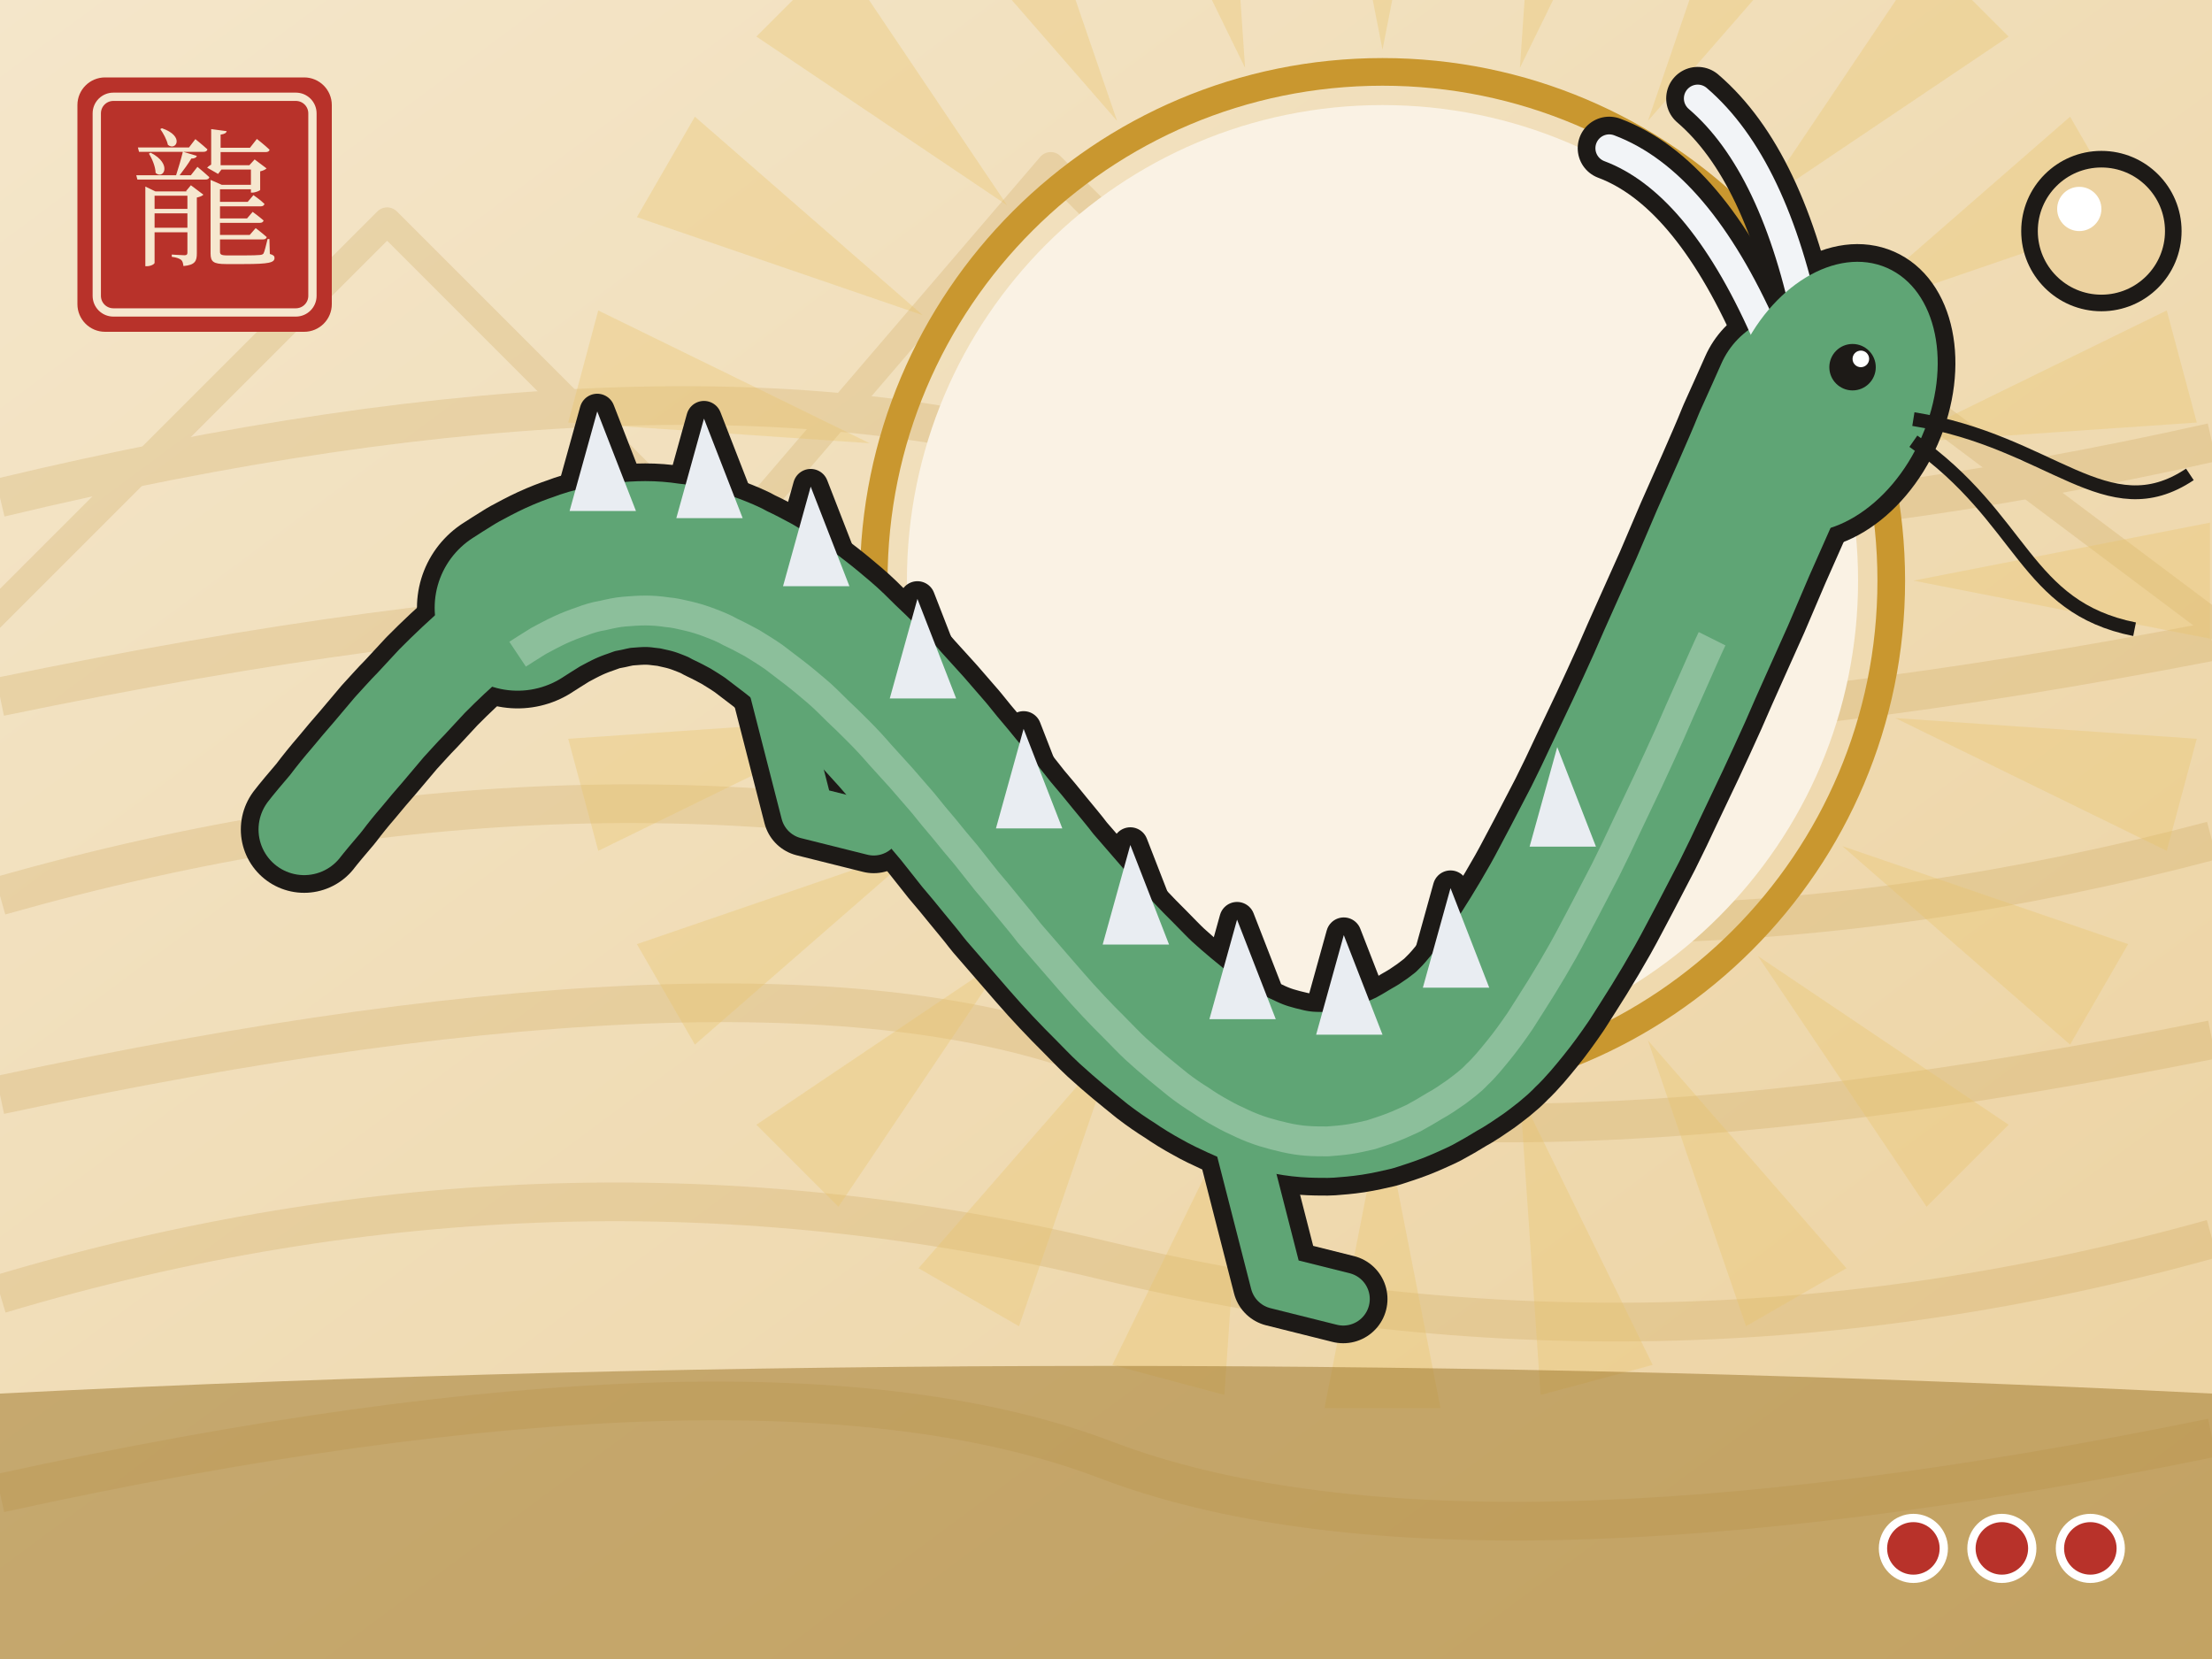
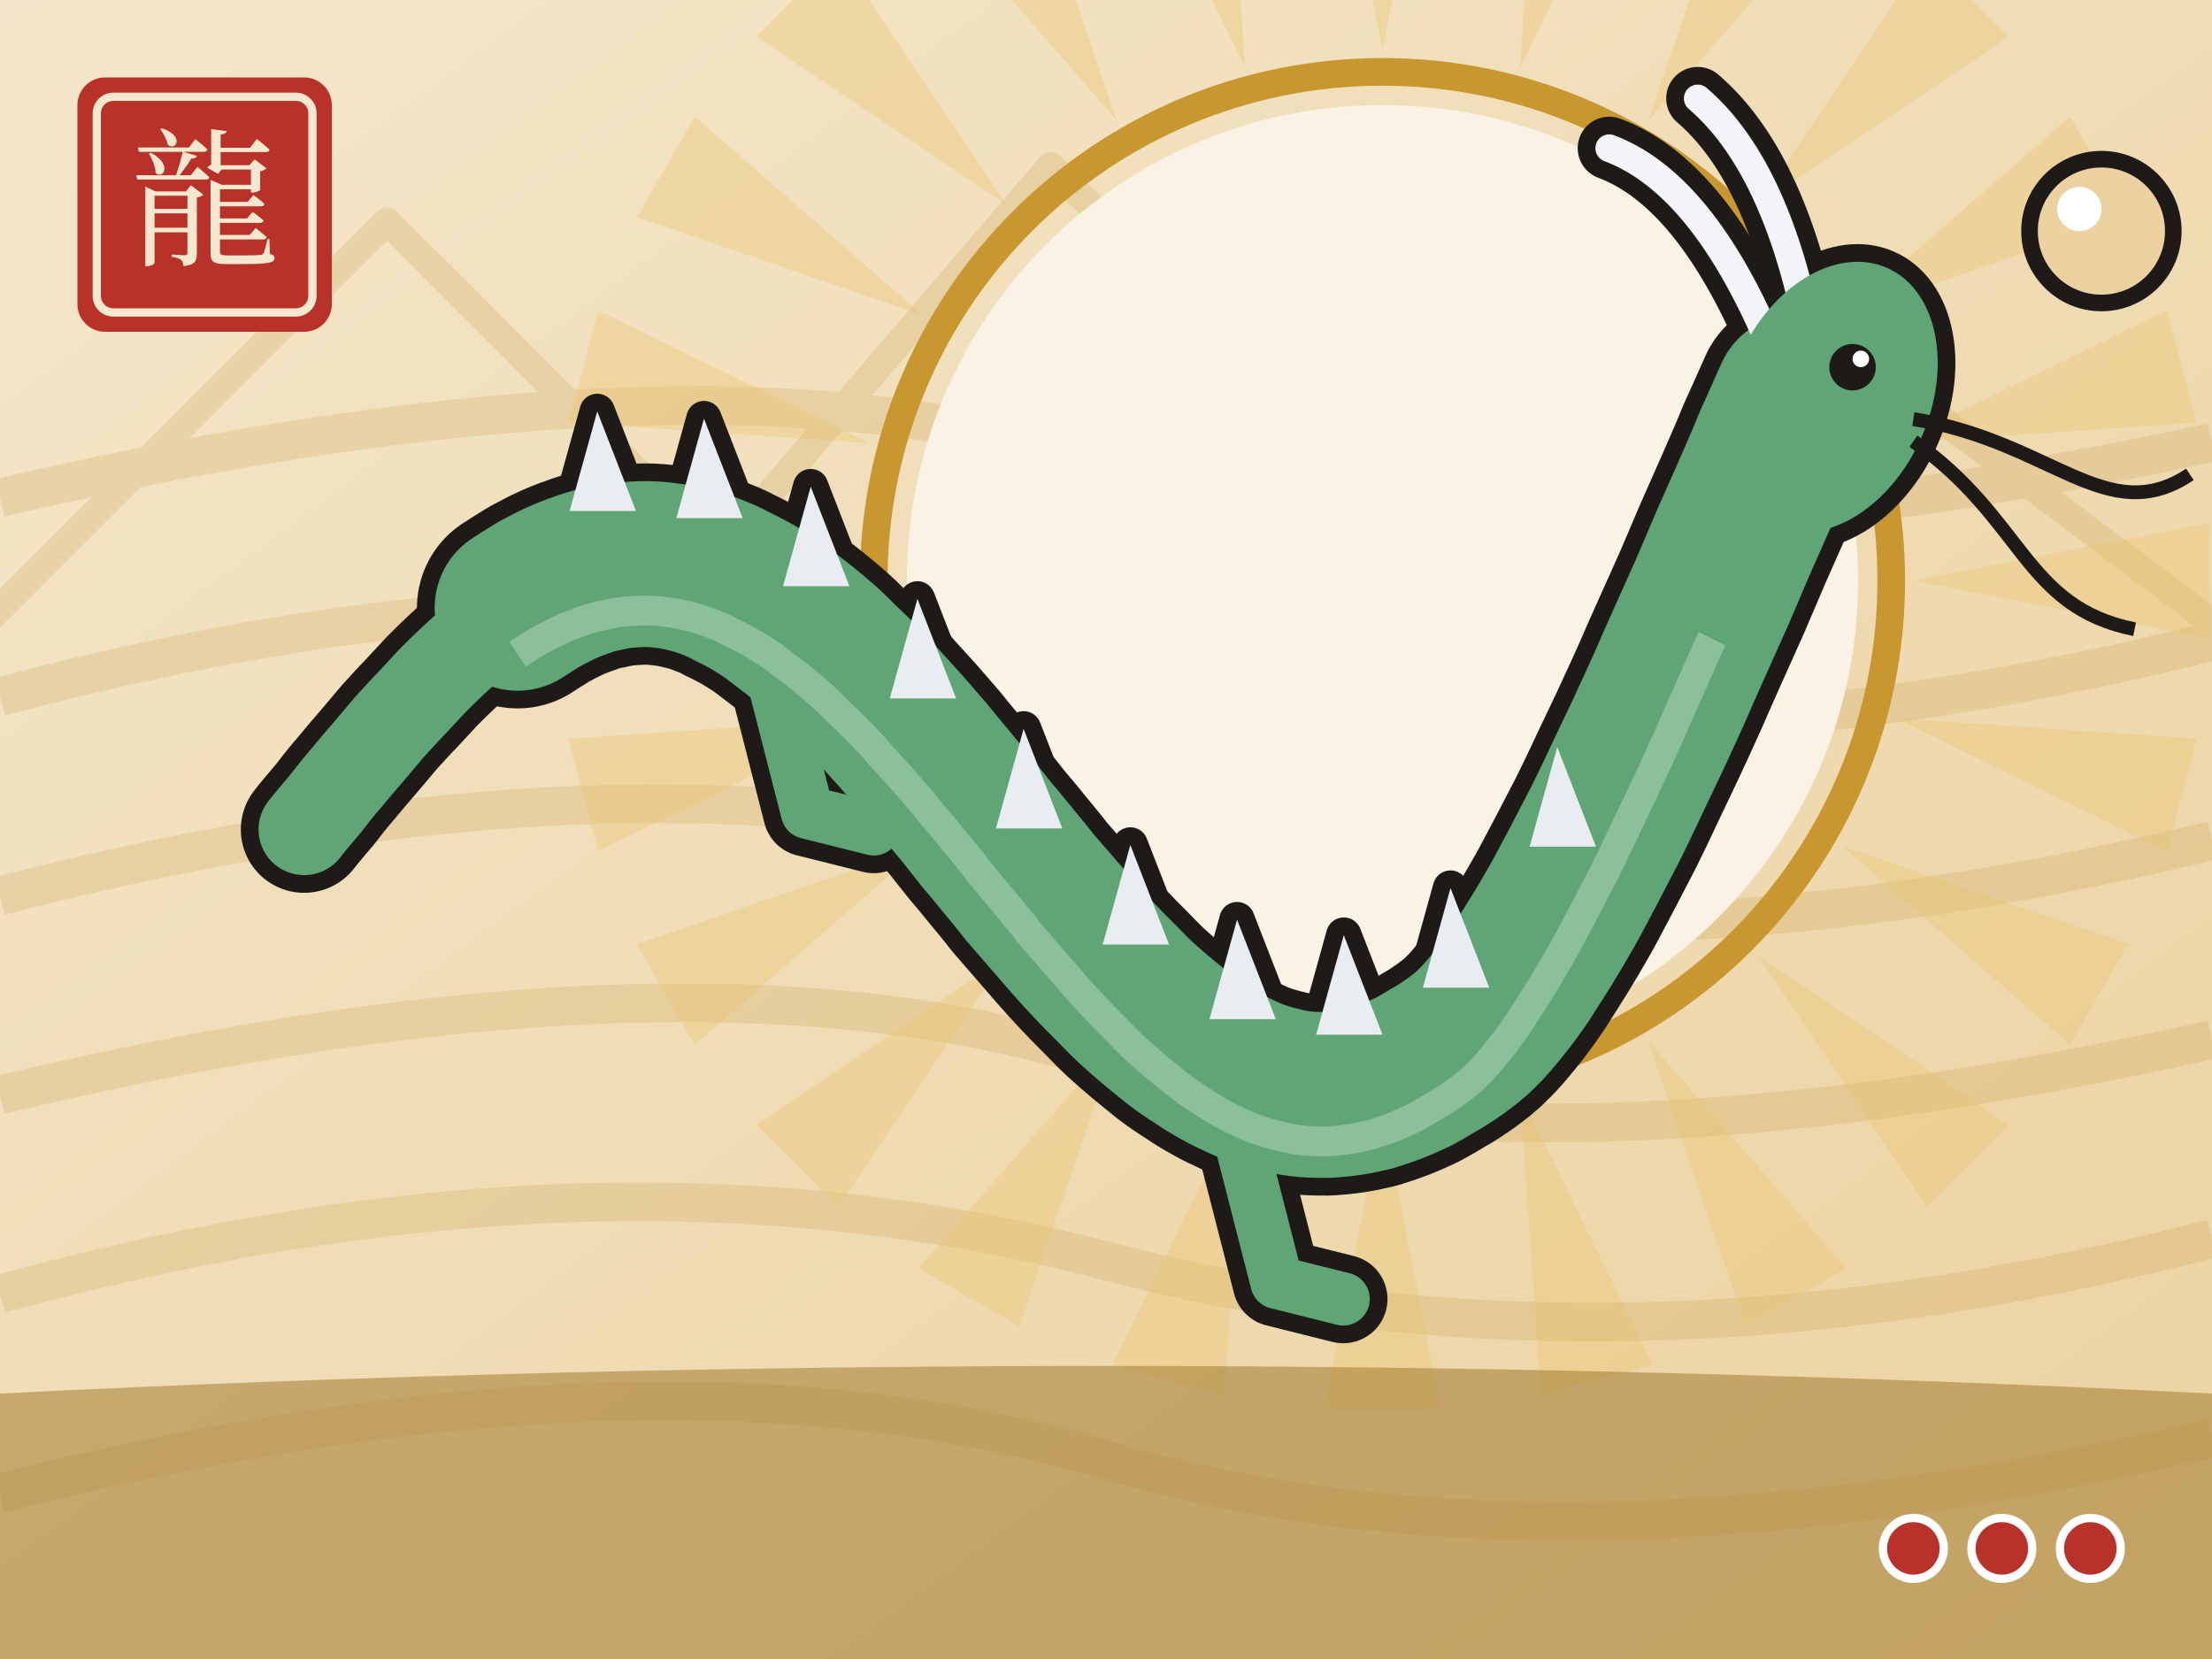
<svg xmlns="http://www.w3.org/2000/svg" viewBox="0 0 400 300" width="400" height="300">
  <defs>
-     <linearGradient id="bg-ochre-ryuuten" x1="0" x2="1" y1="0" y2="1">
+     <linearGradient id="bg-ryuuten" x1="0" x2="1" y1="0" y2="1">
      <stop offset="0" stop-color="#f4e6ca" />
      <stop offset="1" stop-color="#ecd2a0" />
    </linearGradient>
  </defs>
-   <rect width="400" height="300" fill="url(#bg-ochre-ryuuten)" />
+   <rect width="400" height="300" fill="url(#bg-ryuuten)" />
  <g opacity="0.2">
-     <path d="M0 90 Q125.122 60 200 84 T400 80" stroke="#bf9039" stroke-width="7" fill="none" />
-     <path d="M0 126 Q144.949 96 200 120 T400 116" stroke="#bf9039" stroke-width="7" fill="none" />
-     <path d="M0 162 Q105.692 132 200 156 T400 152" stroke="#bf9039" stroke-width="7" fill="none" />
-     <path d="M0 198 Q139.773 168 200 192 T400 188" stroke="#bf9039" stroke-width="7" fill="none" />
-     <path d="M0 234 Q100.32 204 200 228 T400 224" stroke="#bf9039" stroke-width="7" fill="none" />
-     <path d="M0 270 Q137.067 240 200 264 T400 260" stroke="#bf9039" stroke-width="7" fill="none" />
+     <path d="M0 90 Q129.429 60 200 84 T400 80" stroke="#bf9039" stroke-width="7" fill="none" />
+     <path d="M0 126 Q112.043 96 200 120 T400 116" stroke="#bf9039" stroke-width="7" fill="none" />
+     <path d="M0 162 Q115.774 132 200 156 T400 152" stroke="#bf9039" stroke-width="7" fill="none" />
+     <path d="M0 198 Q125.304 168 200 192 T400 188" stroke="#bf9039" stroke-width="7" fill="none" />
+     <path d="M0 234 Q108.898 204 200 228 T400 224" stroke="#bf9039" stroke-width="7" fill="none" />
+     <path d="M0 270 Q118.738 240 200 264 T400 260" stroke="#bf9039" stroke-width="7" fill="none" />
    <path d="M-10 120 L70 40 L130 100 L190 30 L270 110 L330 60 L410 120" stroke="#bf9039" stroke-width="5" fill="none" stroke-linejoin="round" />
  </g>
  <path d="M346 105 L399.633 115.491 L399.633 94.509 Z" fill="#e9c46a" opacity="0.35" />
  <path d="M342.729 129.847 L391.819 153.862 L397.249 133.594 Z" fill="#e9c46a" opacity="0.35" />
  <path d="M333.138 153 L374.34 188.902 L384.831 170.73 Z" fill="#e9c46a" opacity="0.35" />
  <path d="M317.882 172.882 L348.388 218.225 L363.225 203.388 Z" fill="#e9c46a" opacity="0.35" />
  <path d="M298 188.138 L315.73 239.831 L333.902 229.34 Z" fill="#e9c46a" opacity="0.35" />
  <path d="M274.847 197.729 L278.594 252.249 L298.862 246.819 Z" fill="#e9c46a" opacity="0.35" />
  <path d="M250 201 L239.509 254.633 L260.491 254.633 Z" fill="#e9c46a" opacity="0.35" />
  <path d="M225.153 197.729 L201.138 246.819 L221.406 252.249 Z" fill="#e9c46a" opacity="0.35" />
  <path d="M202 188.138 L166.098 229.34 L184.27 239.831 Z" fill="#e9c46a" opacity="0.35" />
  <path d="M182.118 172.882 L136.775 203.388 L151.612 218.225 Z" fill="#e9c46a" opacity="0.35" />
  <path d="M166.862 153 L115.169 170.73 L125.66 188.902 Z" fill="#e9c46a" opacity="0.35" />
  <path d="M157.271 129.847 L102.751 133.594 L108.181 153.862 Z" fill="#e9c46a" opacity="0.35" />
  <path d="M154 105 L100.367 94.509 L100.367 115.491 Z" fill="#e9c46a" opacity="0.35" />
  <path d="M157.271 80.153 L108.181 56.138 L102.751 76.406 Z" fill="#e9c46a" opacity="0.35" />
  <path d="M166.862 57 L125.66 21.098 L115.169 39.27 Z" fill="#e9c46a" opacity="0.35" />
  <path d="M182.118 37.118 L151.612 -8.225 L136.775 6.612 Z" fill="#e9c46a" opacity="0.35" />
  <path d="M202 21.862 L184.27 -29.831 L166.098 -19.34 Z" fill="#e9c46a" opacity="0.35" />
  <path d="M225.153 12.271 L221.406 -42.249 L201.138 -36.819 Z" fill="#e9c46a" opacity="0.35" />
  <path d="M250 9 L260.491 -44.633 L239.509 -44.633 Z" fill="#e9c46a" opacity="0.35" />
  <path d="M274.847 12.271 L298.862 -36.819 L278.594 -42.249 Z" fill="#e9c46a" opacity="0.35" />
  <path d="M298 21.862 L333.902 -19.34 L315.73 -29.831 Z" fill="#e9c46a" opacity="0.35" />
  <path d="M317.882 37.118 L363.225 6.612 L348.388 -8.225 Z" fill="#e9c46a" opacity="0.35" />
  <path d="M333.138 57 L384.831 39.27 L374.34 21.098 Z" fill="#e9c46a" opacity="0.35" />
  <path d="M342.729 80.153 L397.249 76.406 L391.819 56.138 Z" fill="#e9c46a" opacity="0.35" />
  <circle cx="250" cy="105" r="92" fill="none" stroke="#c9972f" stroke-width="5" />
  <circle cx="250" cy="105" r="86" fill="#faf2e4" />
  <path d="M0 252 Q200 242 400 252 L400 300 L0 300 Z" fill="#a37b31" opacity="0.55" />
  <g transform="translate(200 150) scale(1) translate(-200 -150)">
    <path d="M55 150 C55.6 149.2 57.6 146.8 58.9 145.3 C60.1 143.7 61.4 142.1 62.7 140.6 C64 139 65.3 137.5 66.6 136 C67.9 134.5 69.1 133 70.4 131.5 C71.7 130.1 73 128.6 74.3 127.3 C75.6 125.9 76.9 124.5 78.1 123.2 C79.4 121.9 80.7 120.6 82 119.4 C83.3 118.2 84.6 117 85.9 115.9 C87.1 114.8 88.4 113.7 89.7 112.7 C91 111.7 92.3 110.8 93.6 109.9 C94.9 109.1 96.1 108.3 97.4 107.5 C98.7 106.8 100 106.1 101.3 105.5 C102.6 104.9 104.5 104.2 105.1 104" fill="none" stroke="#1d1a17" stroke-width="22.9" stroke-linecap="round" stroke-linejoin="round" />
    <path d="M93.6 109.9 C94.2 109.5 96.1 108.3 97.4 107.5 C98.7 106.8 100 106.1 101.3 105.5 C102.6 104.9 103.9 104.4 105.1 104 C106.4 103.5 107.7 103.1 109 102.9 C110.3 102.6 111.6 102.3 112.9 102.2 C114.1 102.1 115.4 102 116.7 102 C118 102 119.3 102.1 120.6 102.3 C121.9 102.4 123.1 102.7 124.4 103 C125.7 103.3 127 103.7 128.3 104.2 C129.6 104.7 130.9 105.2 132.1 105.9 C133.4 106.5 134.7 107.2 136 107.9 C137.3 108.7 138.6 109.5 139.9 110.4 C141.1 111.3 142.4 112.3 143.7 113.3 C145 114.3 146.3 115.4 147.6 116.5 C148.9 117.6 150.1 118.8 151.4 120.1 C152.7 121.3 154 122.6 155.3 123.9 C156.6 125.2 157.9 126.6 159.1 128 C160.4 129.4 161.7 130.9 163 132.3 C164.3 133.8 165.6 135.3 166.9 136.8 C168.1 138.3 169.4 139.9 170.7 141.4 C172 143 173.3 144.6 174.6 146.1 C175.9 147.7 177.1 149.3 178.4 150.9 C179.7 152.4 181 154 182.3 155.6 C183.6 157.2 184.9 158.7 186.1 160.3 C187.4 161.8 188.7 163.3 190 164.8 C191.3 166.3 192.6 167.8 193.9 169.3 C195.1 170.7 196.4 172.1 197.7 173.5 C199 174.9 200.3 176.2 201.6 177.5 C202.9 178.8 204.1 180.1 205.4 181.3 C206.7 182.5 208 183.6 209.3 184.7 C210.6 185.8 211.9 186.8 213.1 187.8 C214.4 188.8 215.7 189.7 217 190.5 C218.3 191.4 219.6 192.2 220.9 192.9 C222.1 193.6 223.4 194.2 224.7 194.8 C226 195.4 227.3 195.9 228.6 196.3 C229.9 196.7 231.1 197 232.4 197.3 C233.7 197.6 235 197.8 236.3 197.9 C237.6 198 238.9 198 240.1 198 C241.4 197.9 242.7 197.8 244 197.6 C245.3 197.4 246.6 197.1 247.9 196.8 C249.1 196.4 250.4 196 251.7 195.5 C253 195 254.3 194.4 255.6 193.8 C256.9 193.1 258.1 192.4 259.4 191.6 C260.7 190.9 262 190 263.3 189.1 C264.6 188.1 265.9 187.2 267.1 185.9 C268.4 184.7 269.7 183.1 271 181.5 C272.3 179.9 273.6 178.1 274.9 176.2 C276.1 174.3 277.4 172.3 278.7 170.2 C280 168.1 281.3 165.9 282.6 163.6 C283.9 161.3 285.1 158.9 286.4 156.5 C287.7 154 289 151.5 290.3 149 C291.6 146.4 292.9 143.7 294.1 141.1 C295.4 138.4 296.7 135.6 298 132.9 C299.3 130.1 300.6 127.3 301.9 124.4 C303.1 121.6 304.4 118.7 305.7 115.8 C307 112.9 308.3 110 309.6 107.1 C310.9 104.1 312.1 101.2 313.4 98.2 C314.7 95.3 316 92.3 317.3 89.4 C318.6 86.4 319.9 83.5 321.1 80.5 C322.4 77.6 324.4 73.2 325 71.8" fill="none" stroke="#1d1a17" stroke-width="36.4" stroke-linecap="round" stroke-linejoin="round" />
    <path d="M136 107.9 L146 146.9 L158 149.9" fill="none" stroke="#1d1a17" stroke-width="16" stroke-linecap="round" stroke-linejoin="round" />
    <path d="M220.9 192.9 L230.9 231.9 L242.9 234.9" fill="none" stroke="#1d1a17" stroke-width="16" stroke-linecap="round" stroke-linejoin="round" />
    <polygon points="103,92.4 108,74.4 115,92.4" fill="#1d1a17" stroke="#1d1a17" stroke-width="6.4" stroke-linejoin="round" />
    <polygon points="122.3,93.7 127.3,75.7 134.3,93.7" fill="#1d1a17" stroke="#1d1a17" stroke-width="6.4" stroke-linejoin="round" />
    <polygon points="141.6,106 146.6,88 153.6,106" fill="#1d1a17" stroke="#1d1a17" stroke-width="6.4" stroke-linejoin="round" />
    <polygon points="160.9,126.3 165.9,108.3 172.9,126.3" fill="#1d1a17" stroke="#1d1a17" stroke-width="6.4" stroke-linejoin="round" />
    <polygon points="180.1,149.8 185.1,131.8 192.1,149.8" fill="#1d1a17" stroke="#1d1a17" stroke-width="6.4" stroke-linejoin="round" />
    <polygon points="199.4,170.8 204.4,152.8 211.4,170.8" fill="#1d1a17" stroke="#1d1a17" stroke-width="6.4" stroke-linejoin="round" />
    <polygon points="218.7,184.3 223.7,166.3 230.7,184.3" fill="#1d1a17" stroke="#1d1a17" stroke-width="6.4" stroke-linejoin="round" />
    <polygon points="238,187.1 243,169.1 250,187.1" fill="#1d1a17" stroke="#1d1a17" stroke-width="6.4" stroke-linejoin="round" />
    <polygon points="257.3,178.6 262.3,160.6 269.3,178.6" fill="#1d1a17" stroke="#1d1a17" stroke-width="6.4" stroke-linejoin="round" />
    <polygon points="276.6,153.1 281.6,135.1 288.6,153.1" fill="#1d1a17" stroke="#1d1a17" stroke-width="6.4" stroke-linejoin="round" />
    <path d="M319 59.8 Q307 32.8 291 26.8" fill="none" stroke="#1d1a17" stroke-width="11.4" stroke-linecap="round" stroke-linejoin="round" />
    <path d="M327 59.8 Q321 29.8 307 17.8" fill="none" stroke="#1d1a17" stroke-width="11.4" stroke-linecap="round" stroke-linejoin="round" />
    <ellipse cx="331" cy="71.8" rx="25.5" ry="18" transform="rotate(-66.4 331 71.8)" fill="#1d1a17" stroke="#1d1a17" stroke-width="6.4" stroke-linejoin="round" />
    <path d="M55 150 C55.6 149.2 57.6 146.8 58.9 145.3 C60.1 143.7 61.4 142.1 62.7 140.6 C64 139 65.3 137.5 66.6 136 C67.9 134.5 69.1 133 70.4 131.5 C71.7 130.1 73 128.6 74.3 127.3 C75.6 125.9 76.9 124.5 78.1 123.2 C79.4 121.9 80.7 120.6 82 119.4 C83.3 118.2 84.6 117 85.9 115.9 C87.1 114.8 88.4 113.7 89.7 112.7 C91 111.7 92.3 110.8 93.6 109.9 C94.9 109.1 96.1 108.3 97.4 107.5 C98.7 106.8 100 106.1 101.3 105.5 C102.6 104.9 104.5 104.2 105.1 104" fill="none" stroke="#5fa575" stroke-width="16.5" stroke-linecap="round" stroke-linejoin="round" />
    <path d="M93.6 109.9 C94.2 109.5 96.1 108.3 97.4 107.5 C98.7 106.8 100 106.1 101.3 105.5 C102.6 104.9 103.9 104.4 105.1 104 C106.4 103.5 107.7 103.1 109 102.9 C110.3 102.6 111.6 102.3 112.9 102.2 C114.1 102.1 115.4 102 116.7 102 C118 102 119.3 102.1 120.6 102.3 C121.9 102.4 123.1 102.7 124.4 103 C125.7 103.3 127 103.7 128.3 104.2 C129.6 104.7 130.9 105.2 132.1 105.9 C133.4 106.5 134.7 107.2 136 107.9 C137.3 108.7 138.6 109.5 139.9 110.4 C141.1 111.3 142.4 112.3 143.7 113.3 C145 114.3 146.3 115.4 147.6 116.5 C148.9 117.6 150.1 118.8 151.4 120.1 C152.7 121.3 154 122.6 155.3 123.9 C156.6 125.2 157.9 126.6 159.1 128 C160.4 129.4 161.7 130.9 163 132.3 C164.3 133.8 165.6 135.3 166.9 136.8 C168.1 138.3 169.4 139.9 170.7 141.4 C172 143 173.3 144.6 174.6 146.1 C175.9 147.7 177.1 149.3 178.4 150.9 C179.7 152.4 181 154 182.3 155.6 C183.6 157.2 184.9 158.7 186.1 160.3 C187.4 161.8 188.7 163.3 190 164.8 C191.3 166.3 192.6 167.8 193.9 169.3 C195.1 170.7 196.4 172.1 197.7 173.5 C199 174.9 200.3 176.2 201.6 177.5 C202.9 178.8 204.1 180.1 205.4 181.3 C206.7 182.5 208 183.6 209.3 184.7 C210.6 185.8 211.9 186.8 213.1 187.8 C214.4 188.8 215.7 189.7 217 190.5 C218.3 191.4 219.6 192.2 220.9 192.9 C222.1 193.6 223.4 194.2 224.7 194.8 C226 195.4 227.3 195.9 228.6 196.3 C229.9 196.7 231.1 197 232.4 197.3 C233.7 197.6 235 197.8 236.3 197.9 C237.6 198 238.9 198 240.1 198 C241.4 197.9 242.7 197.8 244 197.6 C245.3 197.4 246.6 197.1 247.9 196.8 C249.1 196.4 250.4 196 251.7 195.5 C253 195 254.3 194.4 255.6 193.8 C256.9 193.1 258.1 192.4 259.4 191.6 C260.7 190.9 262 190 263.3 189.1 C264.6 188.1 265.9 187.2 267.1 185.9 C268.4 184.7 269.7 183.1 271 181.5 C272.3 179.9 273.6 178.1 274.9 176.2 C276.1 174.3 277.4 172.3 278.7 170.2 C280 168.1 281.3 165.9 282.6 163.6 C283.9 161.3 285.1 158.9 286.4 156.5 C287.7 154 289 151.5 290.3 149 C291.6 146.4 292.9 143.7 294.1 141.1 C295.4 138.4 296.7 135.6 298 132.9 C299.3 130.1 300.6 127.3 301.9 124.4 C303.1 121.6 304.4 118.7 305.7 115.8 C307 112.9 308.3 110 309.6 107.1 C310.9 104.1 312.1 101.2 313.4 98.2 C314.7 95.3 316 92.3 317.3 89.4 C318.6 86.4 319.9 83.5 321.1 80.5 C322.4 77.6 324.4 73.2 325 71.8" fill="none" stroke="#5fa575" stroke-width="30" stroke-linecap="round" stroke-linejoin="round" />
    <path d="M136 107.9 L146 146.9 L158 149.9" fill="none" stroke="#5fa575" stroke-width="9.6" stroke-linecap="round" stroke-linejoin="round" />
    <path d="M220.9 192.9 L230.9 231.9 L242.9 234.9" fill="none" stroke="#5fa575" stroke-width="9.6" stroke-linecap="round" stroke-linejoin="round" />
    <polygon points="103,92.4 108,74.4 115,92.4" fill="#e9edf2" />
    <polygon points="122.3,93.7 127.3,75.7 134.3,93.7" fill="#e9edf2" />
    <polygon points="141.6,106 146.6,88 153.6,106" fill="#e9edf2" />
    <polygon points="160.9,126.3 165.9,108.3 172.9,126.3" fill="#e9edf2" />
    <polygon points="180.1,149.8 185.1,131.8 192.1,149.8" fill="#e9edf2" />
    <polygon points="199.4,170.8 204.4,152.8 211.4,170.8" fill="#e9edf2" />
    <polygon points="218.7,184.3 223.7,166.3 230.7,184.3" fill="#e9edf2" />
    <polygon points="238,187.1 243,169.1 250,187.1" fill="#e9edf2" />
    <polygon points="257.3,178.6 262.3,160.6 269.3,178.6" fill="#e9edf2" />
    <polygon points="276.6,153.1 281.6,135.1 288.6,153.1" fill="#e9edf2" />
    <path d="M319 59.8 Q307 32.8 291 26.8" fill="none" stroke="#f2f4f7" stroke-width="5" stroke-linecap="round" stroke-linejoin="round" />
    <path d="M327 59.8 Q321 29.8 307 17.8" fill="none" stroke="#f2f4f7" stroke-width="5" stroke-linecap="round" stroke-linejoin="round" />
    <ellipse cx="331" cy="71.8" rx="25.5" ry="18" transform="rotate(-66.4 331 71.8)" fill="#5fa575" />
    <path d="M93.6 109.9 C94.2 109.5 96.1 108.3 97.4 107.5 C98.7 106.8 100 106.1 101.3 105.5 C102.6 104.9 103.9 104.4 105.1 104 C106.4 103.5 107.7 103.1 109 102.9 C110.3 102.6 111.6 102.3 112.9 102.2 C114.1 102.1 115.4 102 116.7 102 C118 102 119.3 102.1 120.6 102.3 C121.9 102.4 123.1 102.7 124.4 103 C125.7 103.3 127 103.7 128.3 104.2 C129.6 104.7 130.9 105.2 132.1 105.9 C133.4 106.5 134.7 107.2 136 107.9 C137.3 108.7 138.6 109.5 139.9 110.4 C141.1 111.3 142.4 112.3 143.7 113.3 C145 114.3 146.3 115.4 147.6 116.5 C148.9 117.6 150.1 118.8 151.4 120.1 C152.7 121.3 154 122.6 155.3 123.9 C156.6 125.2 157.9 126.6 159.1 128 C160.4 129.4 161.7 130.9 163 132.3 C164.3 133.8 165.6 135.3 166.9 136.8 C168.1 138.3 169.4 139.9 170.7 141.4 C172 143 173.3 144.6 174.6 146.1 C175.9 147.7 177.1 149.3 178.4 150.9 C179.7 152.4 181 154 182.3 155.6 C183.6 157.2 184.9 158.7 186.1 160.3 C187.4 161.8 188.7 163.3 190 164.8 C191.3 166.3 192.6 167.8 193.9 169.3 C195.1 170.7 196.4 172.1 197.7 173.5 C199 174.9 200.3 176.2 201.6 177.5 C202.9 178.8 204.1 180.1 205.4 181.3 C206.7 182.5 208 183.6 209.3 184.7 C210.6 185.8 211.9 186.8 213.1 187.8 C214.4 188.8 215.7 189.7 217 190.5 C218.3 191.4 219.6 192.2 220.9 192.9 C222.1 193.6 223.4 194.2 224.7 194.8 C226 195.4 227.3 195.9 228.6 196.3 C229.9 196.7 231.1 197 232.4 197.3 C233.7 197.6 235 197.8 236.3 197.9 C237.6 198 238.9 198 240.1 198 C241.4 197.9 242.7 197.8 244 197.6 C245.3 197.4 246.6 197.1 247.9 196.8 C249.1 196.4 250.4 196 251.7 195.5 C253 195 254.3 194.4 255.6 193.8 C256.9 193.1 258.1 192.4 259.4 191.6 C260.7 190.9 262 190 263.3 189.1 C264.6 188.1 265.9 187.2 267.1 185.9 C268.4 184.7 269.7 183.1 271 181.5 C272.3 179.9 273.6 178.1 274.9 176.2 C276.1 174.3 277.4 172.3 278.7 170.2 C280 168.1 281.3 165.9 282.6 163.6 C283.9 161.3 285.1 158.9 286.4 156.5 C287.7 154 289 151.5 290.3 149 C291.6 146.4 292.9 143.7 294.1 141.1 C295.4 138.4 296.7 135.6 298 132.9 C299.3 130.1 300.6 127.3 301.9 124.4 C303.1 121.6 304.4 118.7 305.7 115.8 C307 112.9 308.9 108.5 309.6 107.1" fill="none" stroke="#97c5a5" stroke-width="5.4" transform="translate(0 8.4)" opacity="0.8" />
    <circle cx="335" cy="66.4" r="4.2" fill="#1d1a17" />
    <circle cx="336.5" cy="64.9" r="1.5" fill="#fff" />
    <path d="M346 75.786 c25 4 35 20 50 10 M346 79.786 c20 14 20 30 40 34" stroke="#1d1a17" stroke-width="2.5" fill="none" />
    <circle cx="380" cy="41.786" r="13" fill="#ecd2a0" stroke="#1d1a17" stroke-width="3" />
    <circle cx="376" cy="37.786" r="4" fill="#fff" />
  </g>
  <g transform="translate(14 14)">
    <rect width="46" height="46" rx="5" fill="#b8322a" />
    <rect x="3.5" y="3.5" width="39" height="39" rx="3" fill="none" stroke="#f6e7cf" stroke-width="1.5" />
    <text x="23" y="32" text-anchor="middle" font-size="27" font-family="'Noto Serif CJK SC','Noto Serif SC','Songti SC','SimSun',serif" fill="#f6e7cf">龍</text>
  </g>
  <circle cx="378" cy="280" r="5.5" fill="#b8322a" stroke="#fff" stroke-width="1.5" />
  <circle cx="362" cy="280" r="5.5" fill="#b8322a" stroke="#fff" stroke-width="1.5" />
  <circle cx="346" cy="280" r="5.5" fill="#b8322a" stroke="#fff" stroke-width="1.5" />
</svg>
